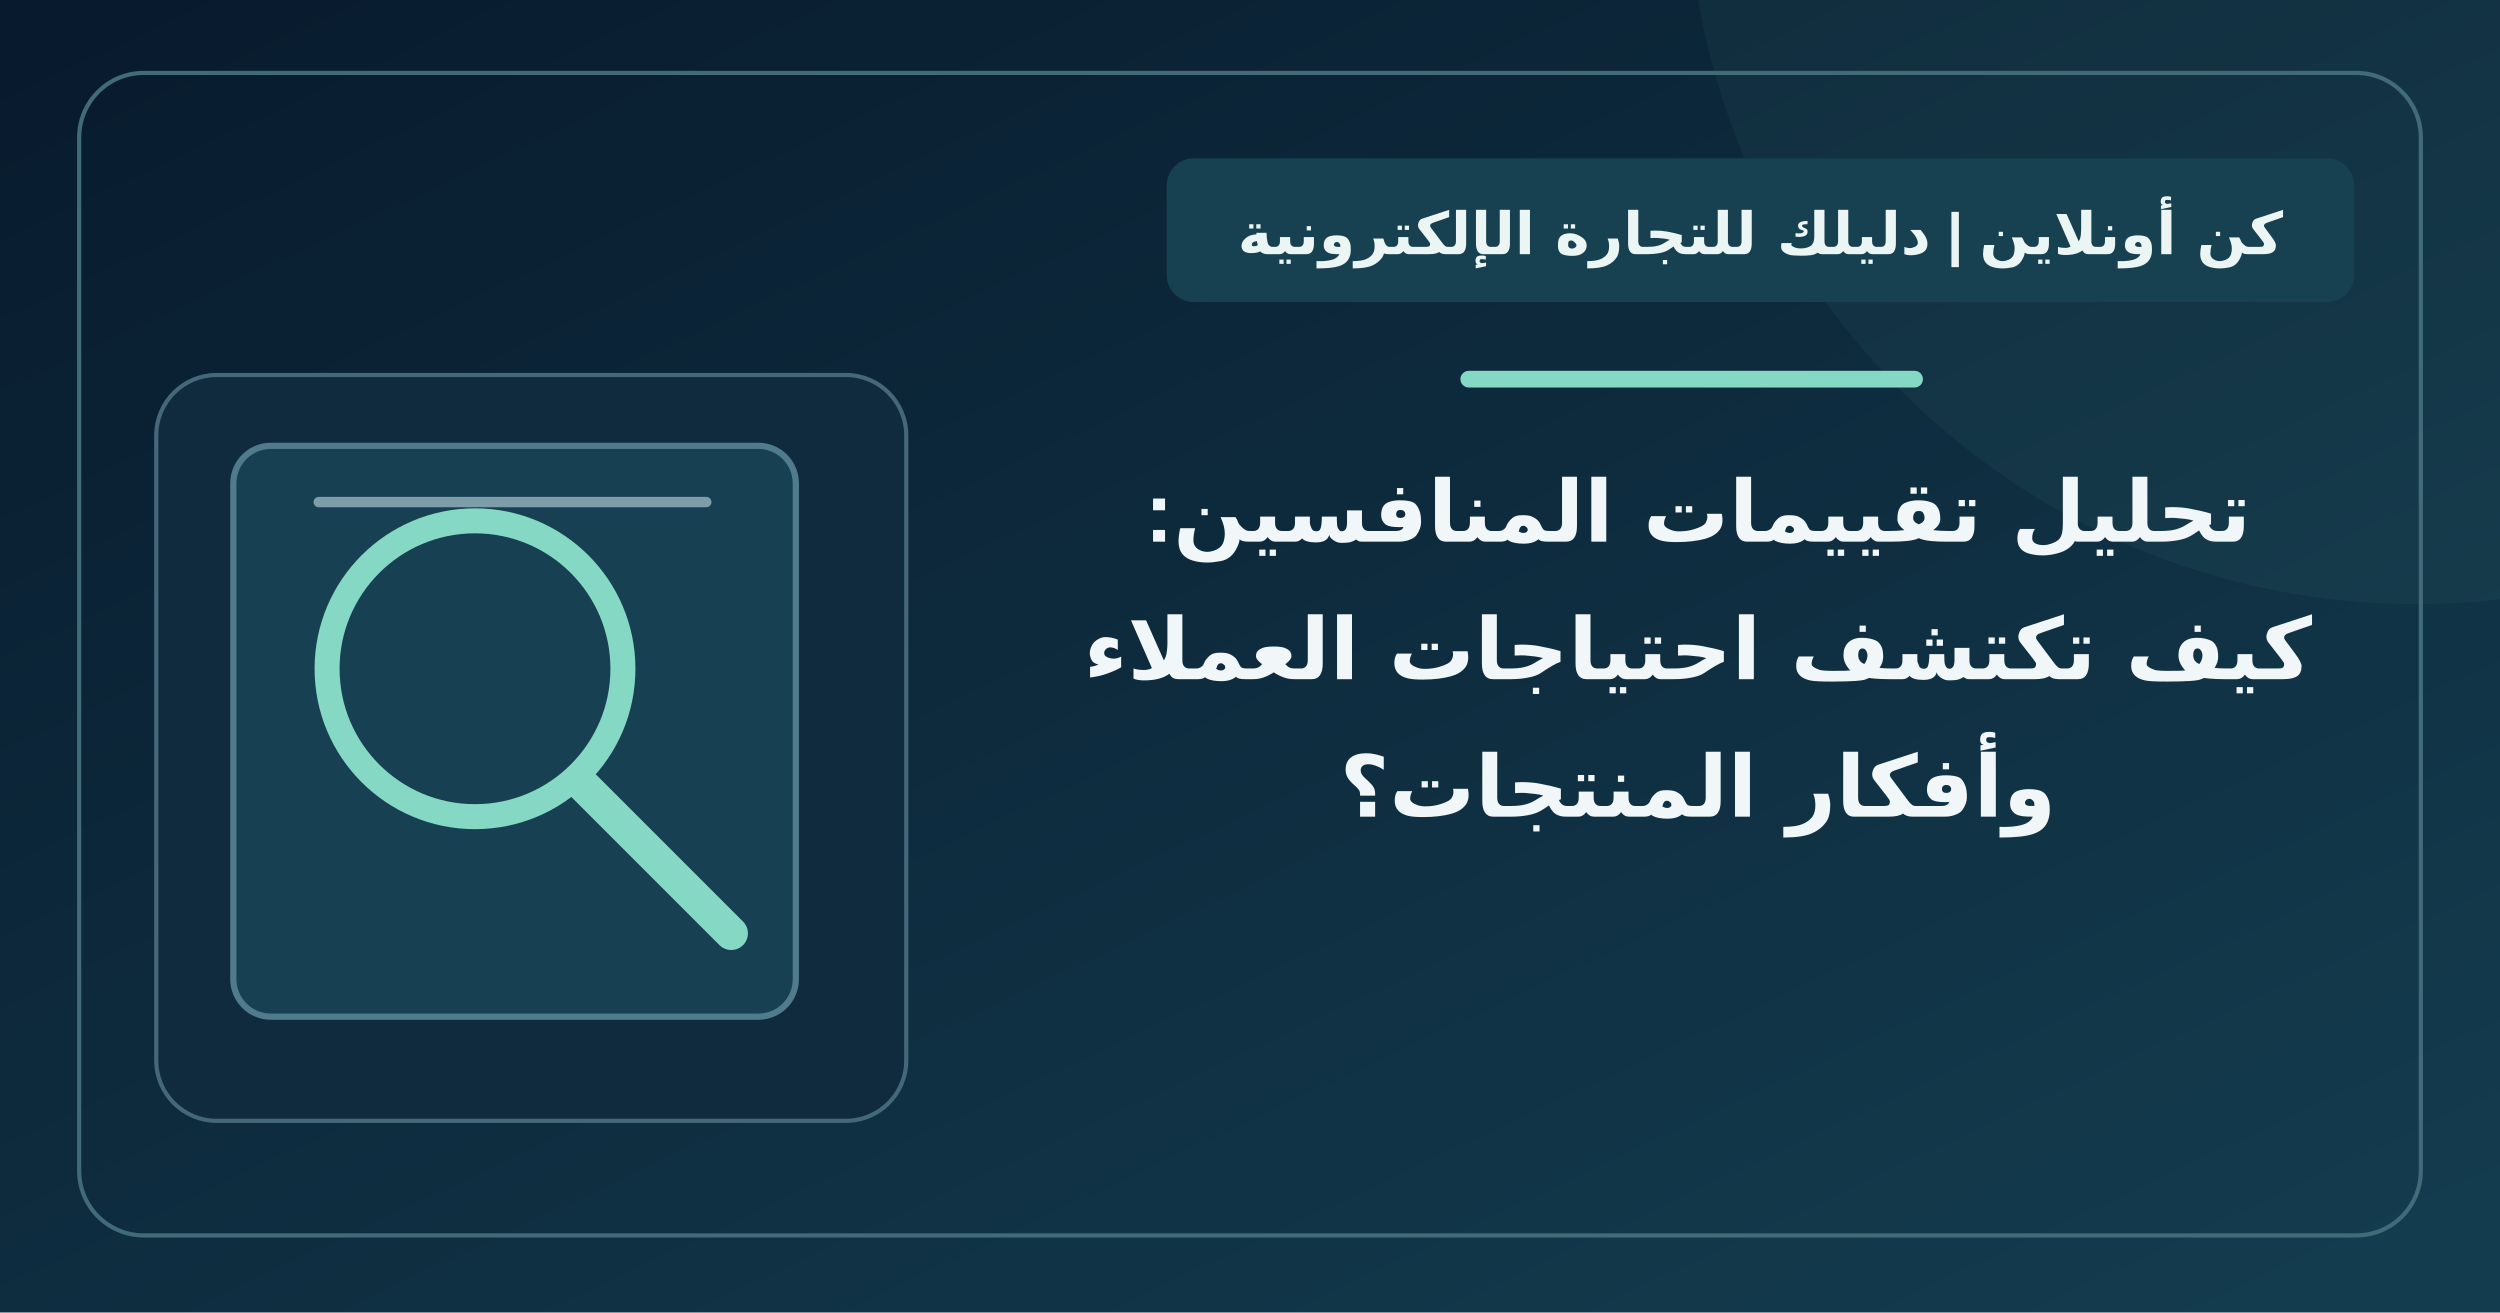
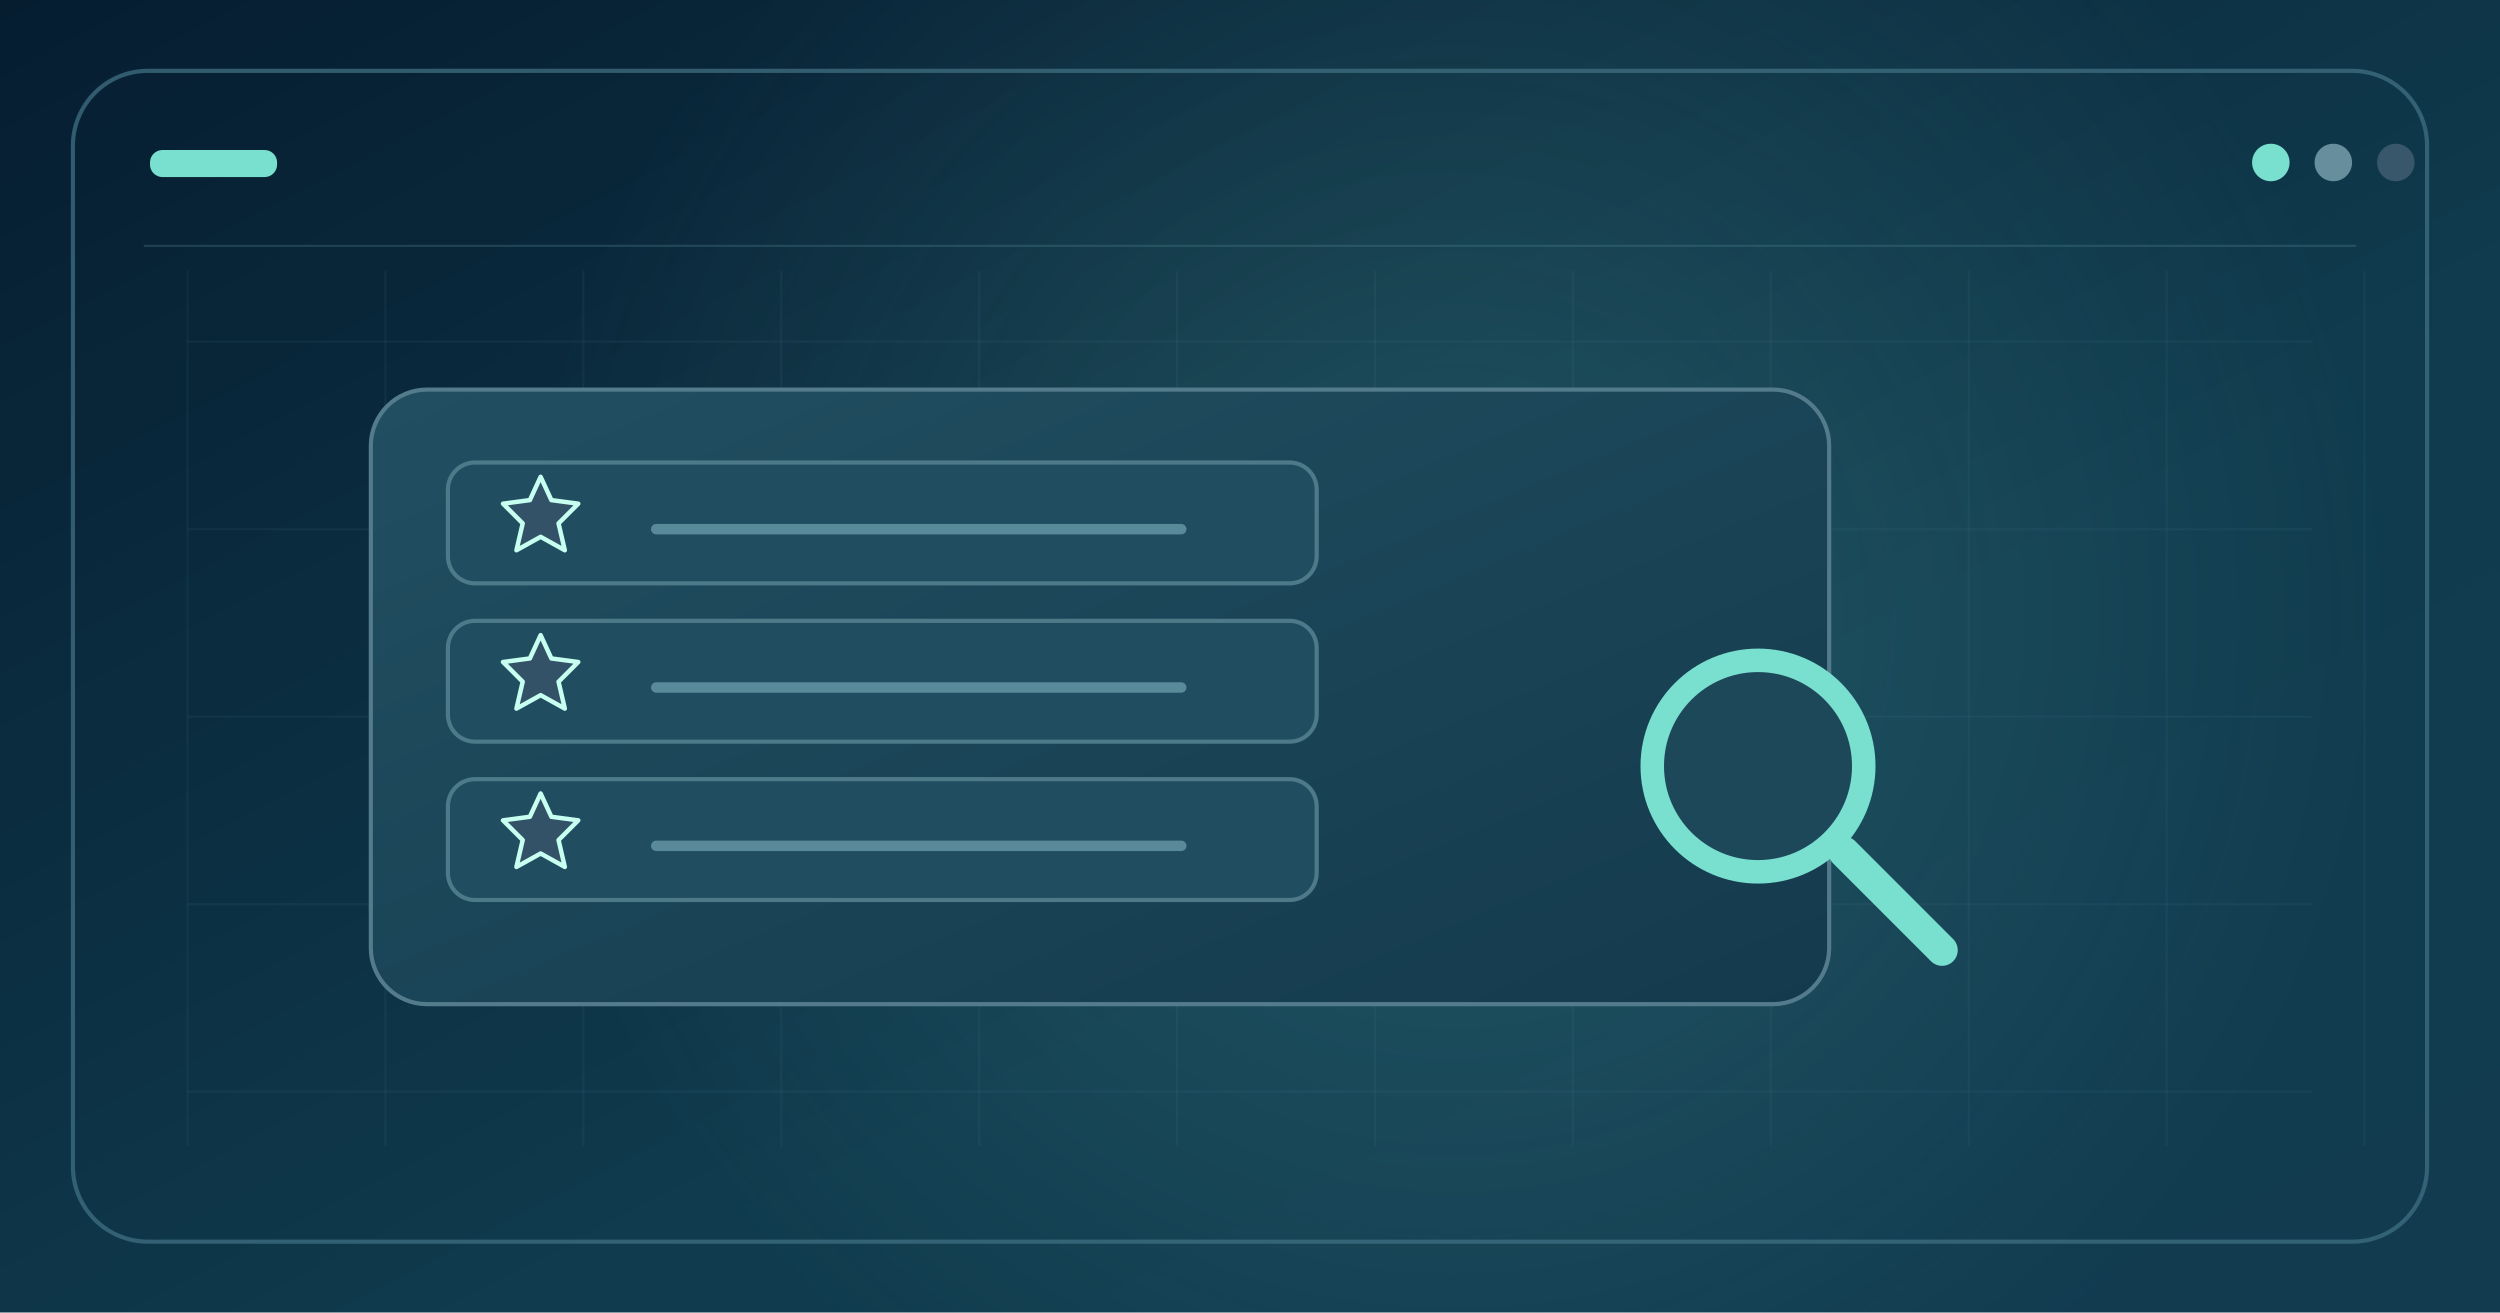
<svg xmlns="http://www.w3.org/2000/svg" width="1200" height="630" viewBox="0 0 1200 630" role="img" aria-labelledby="title desc">
  <defs>
-     <linearGradient id="g" x2=".9" y2="1">
-       <stop stop-color="#081a2d" />
-       <stop offset="1" stop-color="#133c4e" />
+     <linearGradient id="back" x1="0" y1="0" x2="1" y2="1">
+       <stop stop-color="#061d30" />
+       <stop offset=".62" stop-color="#103b4e" />
+       <stop offset="1" stop-color="#123b50" />
    </linearGradient>
+     <linearGradient id="glass" x1="0" y1="0" x2="1" y2="1">
+       <stop stop-color="#214f61" />
+       <stop offset="1" stop-color="#143a4d" />
+     </linearGradient>
+     <radialGradient id="bloom">
+       <stop stop-color="#79dfcf" stop-opacity=".18" />
+       <stop offset="1" stop-color="#79dfcf" stop-opacity="0" />
+     </radialGradient>
  </defs>
-   <rect width="1200" height="630" fill="url(#g)" />
-   <circle cx="1160" cy="-60" r="350" fill="#85d8c3" opacity=".05" />
-   <rect x="38" y="35" width="1124" height="558" rx="31" fill="none" stroke="#426b79" stroke-width="2" />
-   <rect x="75" y="180" width="360" height="358" rx="29" fill="#102b3d" stroke="#446779" stroke-width="2" />
-   <rect x="112" y="214" width="270" height="274" rx="18" fill="#174052" stroke="#4f7b8c" stroke-width="3" />
-   <circle cx="228" cy="321" r="71" stroke="#85d8c3" stroke-width="12" fill="none" />
-   <path d="M278 375 L351 448" stroke="#85d8c3" stroke-width="16" stroke-linecap="round" fill="none" />
-   <path d="M153 241 L339 241" stroke="#7d9da9" stroke-width="5" stroke-linecap="round" fill="none" />
-   <rect x="560" y="76" width="570" height="69" rx="13" fill="#174050" />
-   <text x="845" y="122" text-anchor="middle" direction="rtl" font-family="Cairo,Tajawal,Arial,sans-serif" font-weight="700" font-size="28" fill="#eaf5f4">كن أونلاين | دليلك للتجارة الإلكترونية</text>
-   <rect x="701" y="178" width="222" height="8" rx="4" fill="#85d8c3" />
-   <text x="815" y="260" text-anchor="middle" direction="rtl" font-family="Cairo,Tajawal,Arial,sans-serif" font-weight="700" font-size="41" fill="#f1f6f8">تحليل تقييمات المنافسين:</text>
-   <text x="815" y="326" text-anchor="middle" direction="rtl" font-family="Cairo,Tajawal,Arial,sans-serif" font-weight="700" font-size="41" fill="#f1f6f8">كيف تكتشف احتياجات العملاء</text>
-   <text x="815" y="392" text-anchor="middle" direction="rtl" font-family="Cairo,Tajawal,Arial,sans-serif" font-weight="700" font-size="41" fill="#f1f6f8">وأفكار المنتجات؟</text>
+   <rect width="1200" height="630" fill="url(#back)" />
+   <circle cx="698" cy="296" r="450" fill="url(#bloom)" />
+   <rect x="35" y="34" width="1130" height="562" rx="36" fill="none" stroke="#3f6f81" stroke-width="2" opacity=".75" />
+   <path d="M69 118H1131" stroke="#4c7f8b" stroke-width="1" opacity=".34" />
+   <rect x="72" y="72" width="61" height="13" rx="6" fill="#79dfcf" />
+   <circle cx="1090" cy="78" r="9" fill="#79dfcf" />
+   <circle cx="1120" cy="78" r="9" fill="#668e9d" />
+   <circle cx="1150" cy="78" r="9" fill="#38576b" />
+   <g stroke="#508396" stroke-opacity=".10" stroke-width="1">
+     <path d="M90 130V550" />
+     <path d="M185 130V550" />
+     <path d="M280 130V550" />
+     <path d="M375 130V550" />
+     <path d="M470 130V550" />
+     <path d="M565 130V550" />
+     <path d="M660 130V550" />
+     <path d="M755 130V550" />
+     <path d="M850 130V550" />
+     <path d="M945 130V550" />
+     <path d="M1040 130V550" />
+     <path d="M1135 130V550" />
+     <path d="M90 164H1110" />
+     <path d="M90 254H1110" />
+     <path d="M90 344H1110" />
+     <path d="M90 434H1110" />
+     <path d="M90 524H1110" />
+   </g>
+   <rect x="178" y="187" width="700" height="295" rx="27" fill="url(#glass)" stroke="#537b8c" stroke-width="2" />
+   <rect x="215" y="222" width="417" height="58" rx="13" fill="#214d60" stroke="#4d7989" stroke-width="2" />
+   <g transform="translate(238 225) scale(0.43)">
+     <path d="M50 9L62 35L92 39L70 61L77 91L50 76L23 91L30 61L8 39L38 35Z" fill="#335267" stroke="#c7fff0" stroke-width="5" stroke-linecap="round" stroke-linejoin="round" />
+   </g>
+   <path d="M315 254L567 254" fill="none" stroke="#598a9a" stroke-width="5" stroke-linecap="round" stroke-linejoin="round" />
+   <rect x="215" y="298" width="417" height="58" rx="13" fill="#214d60" stroke="#4d7989" stroke-width="2" />
+   <g transform="translate(238 301) scale(0.43)">
+     <path d="M50 9L62 35L92 39L70 61L77 91L50 76L23 91L30 61L8 39L38 35Z" fill="#335267" stroke="#c7fff0" stroke-width="5" stroke-linecap="round" stroke-linejoin="round" />
+   </g>
+   <path d="M315 330L567 330" fill="none" stroke="#598a9a" stroke-width="5" stroke-linecap="round" stroke-linejoin="round" />
+   <rect x="215" y="374" width="417" height="58" rx="13" fill="#214d60" stroke="#4d7989" stroke-width="2" />
+   <g transform="translate(238 377) scale(0.43)">
+     <path d="M50 9L62 35L92 39L70 61L77 91L50 76L23 91L30 61L8 39L38 35Z" fill="#335267" stroke="#c7fff0" stroke-width="5" stroke-linecap="round" stroke-linejoin="round" />
+   </g>
+   <path d="M315 406L567 406" fill="none" stroke="#598a9a" stroke-width="5" stroke-linecap="round" stroke-linejoin="round" />
+   <g transform="translate(763 285) scale(1.88)">
+     <circle cx="43" cy="44" r="27" fill="#1d485a" stroke="#79dfcf" stroke-width="6" />
+     <path d="M65 66L90 91" fill="none" stroke="#79dfcf" stroke-width="8" stroke-linecap="round" stroke-linejoin="round" />
+   </g>
</svg>
